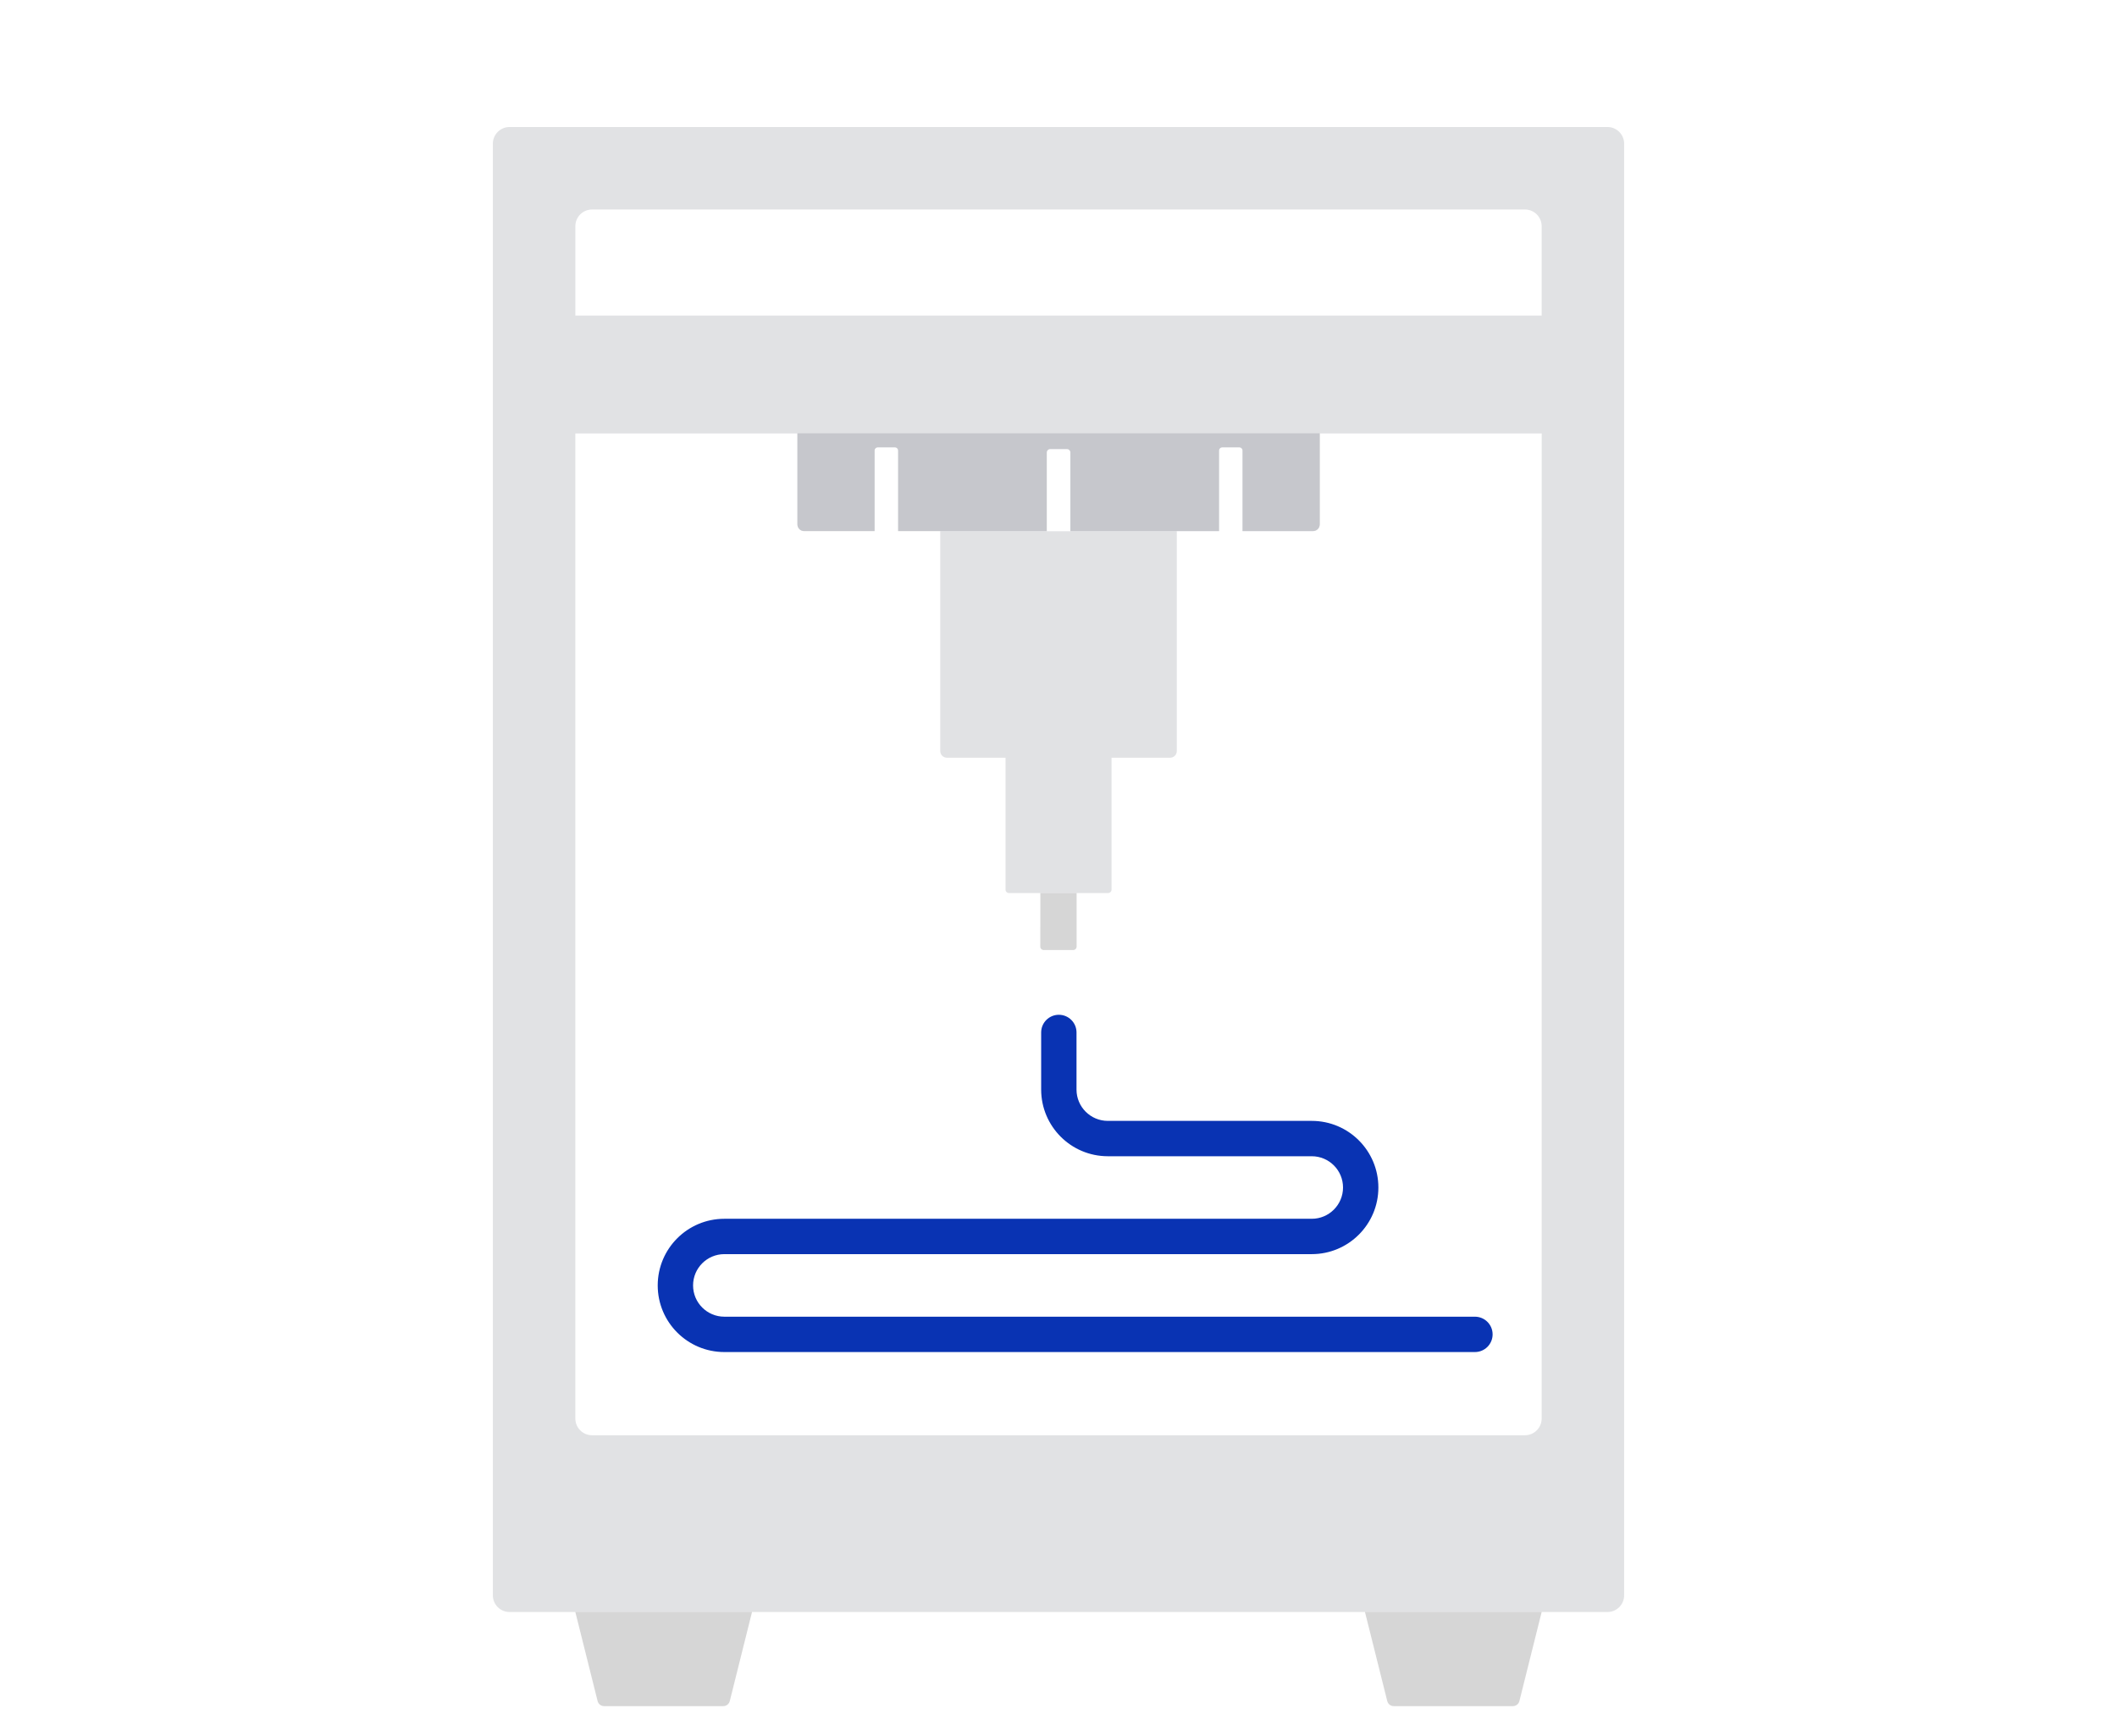
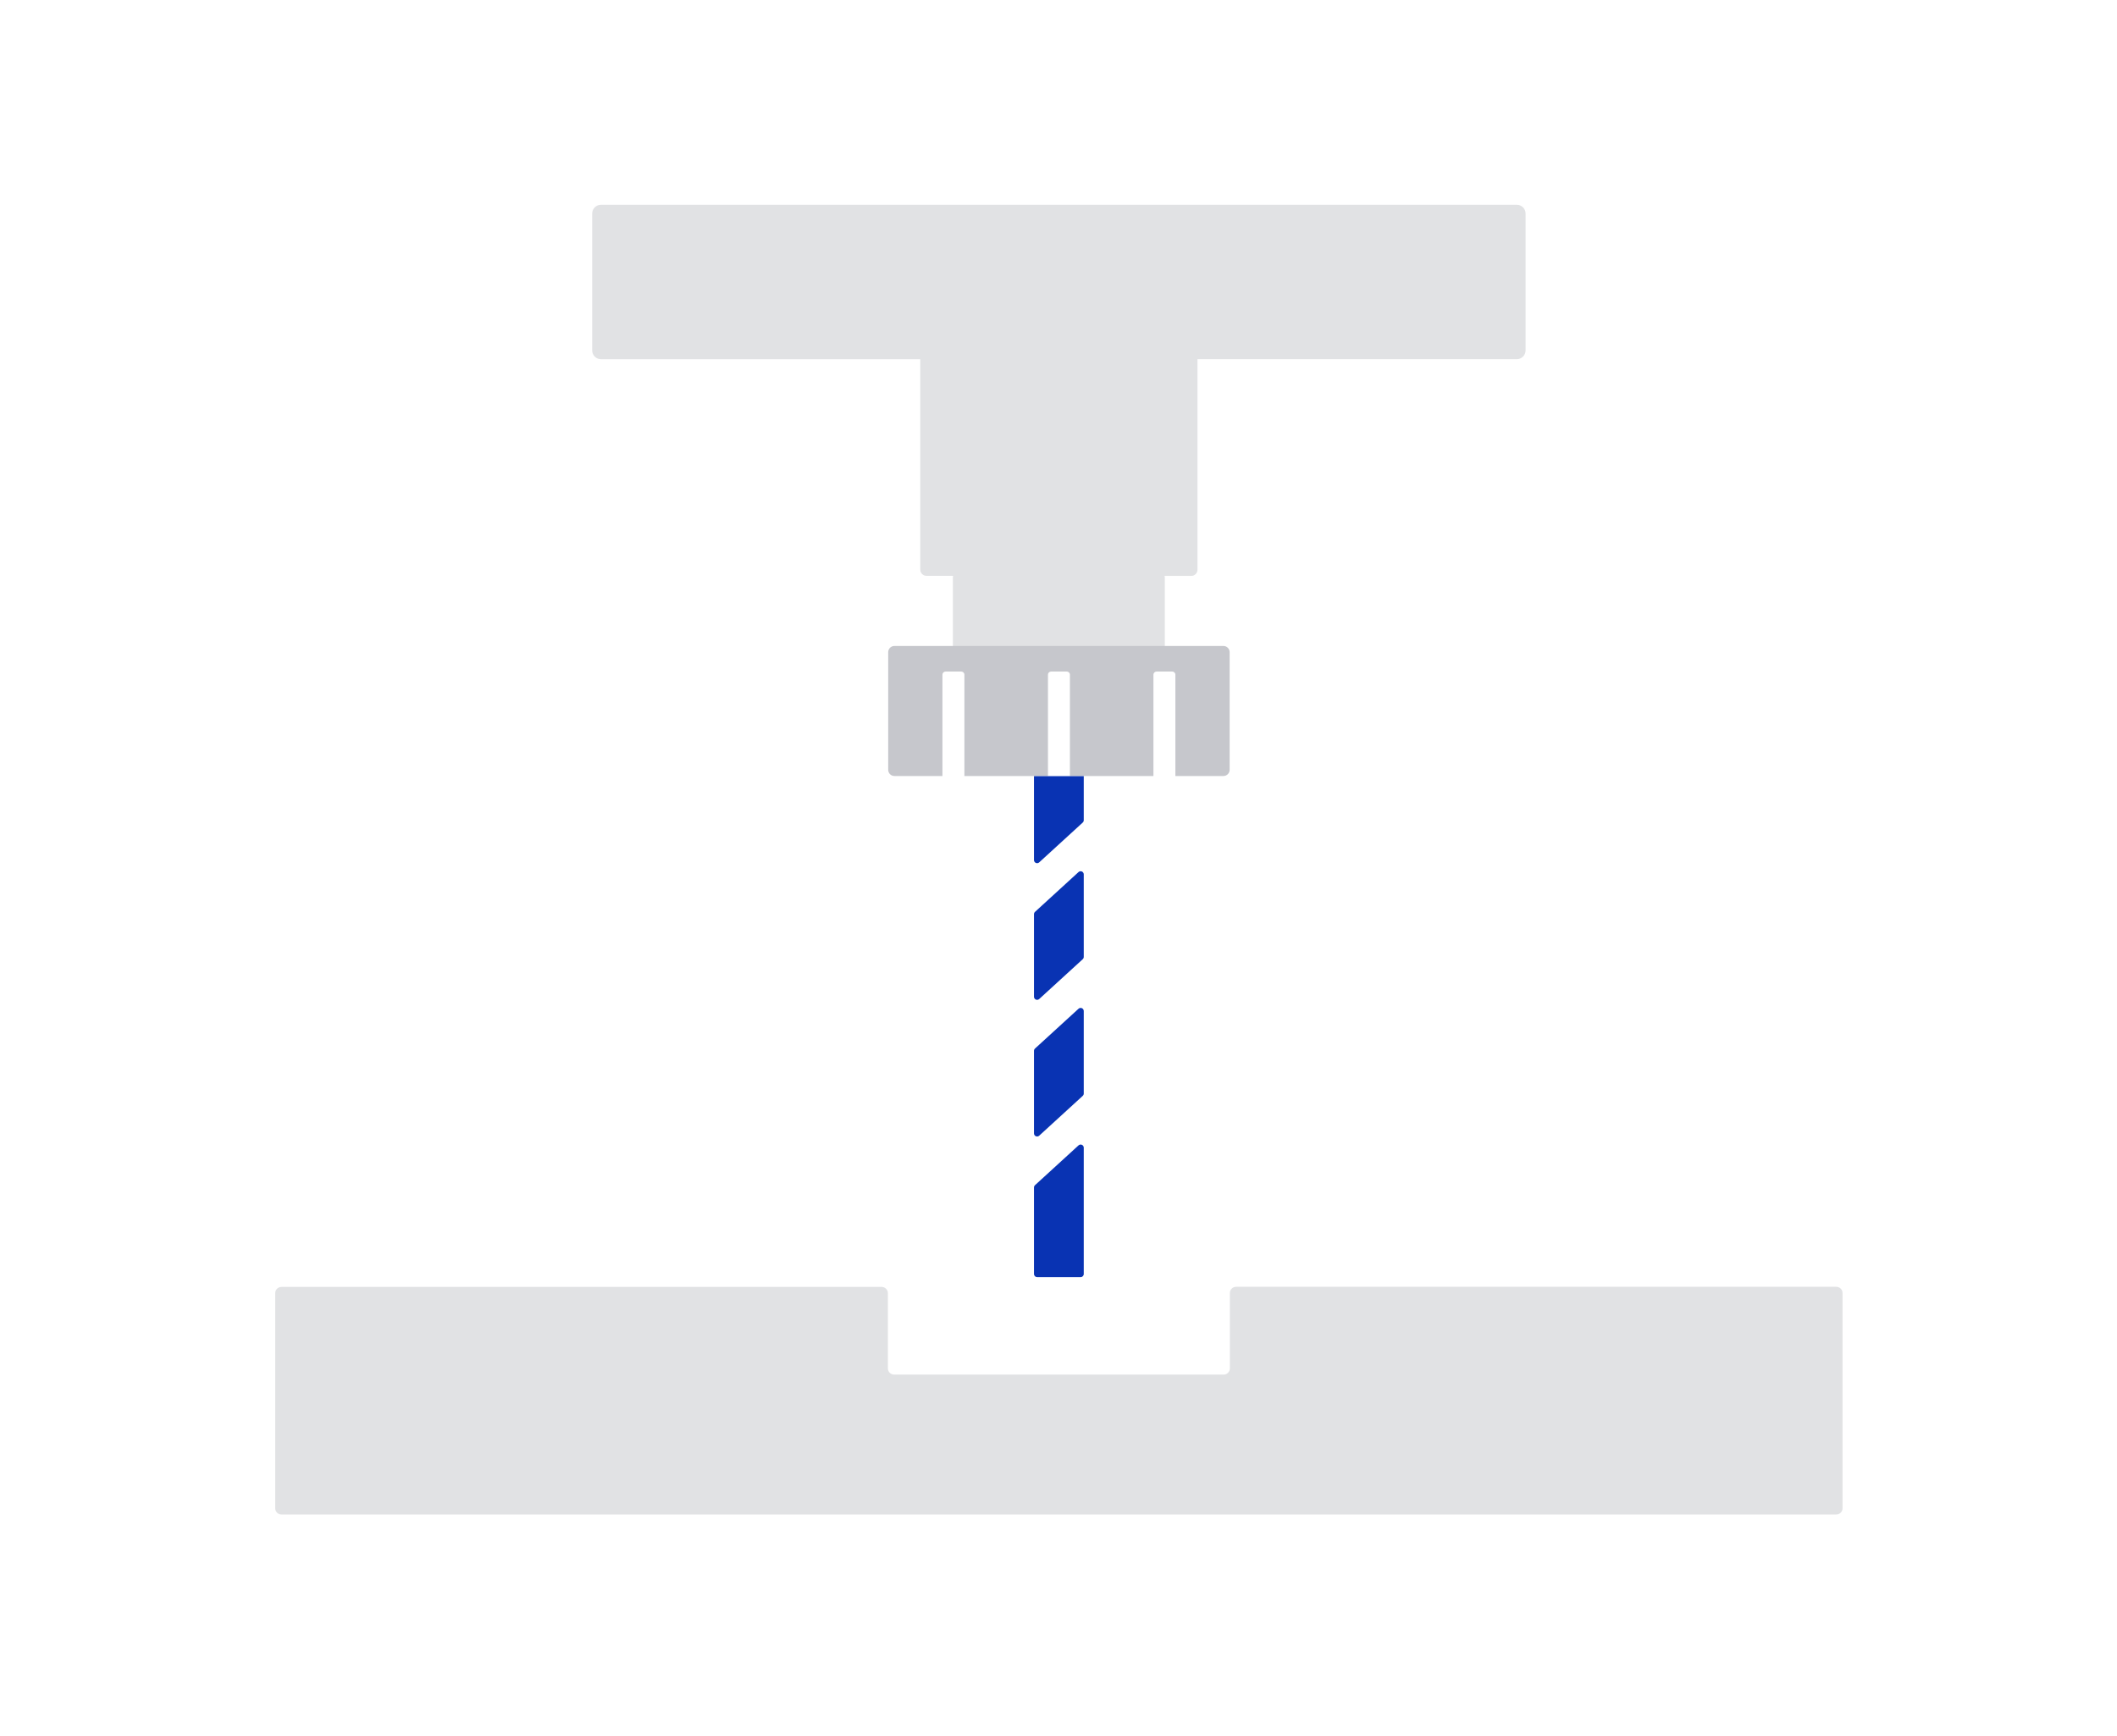
<svg xmlns="http://www.w3.org/2000/svg" width="100" height="82" viewBox="0 0 100 82">
  <defs>
    <style>
-             .cls-3{fill:#d6d6d6}
+             .cls-2{fill:#e1e2e4}.cls-4{fill:#0933b3}
        </style>
  </defs>
-   <g id="그룹_900" transform="translate(-50 -202)">
-     <path id="사각형_1736" fill="#fff" d="M0 0H100V82H0z" transform="translate(50 202)" />
-     <g id="그룹_909" transform="translate(-678.995 50.025)">
-       <path id="패스_986" fill="#e1e2e4" d="M804.925 157.974h-51.86a.789.789 0 0 0-.789.789v68.567a.789.789 0 0 0 .789.789h51.86a.789.789 0 0 0 .789-.789v-68.567a.789.789 0 0 0-.789-.789zm-3.107 61.006a.789.789 0 0 1-.789.789h-44.068a.789.789 0 0 1-.789-.789v-46.531h10.491v4.3a.315.315 0 0 0 .316.316h3.326v-3.8a.157.157 0 0 1 .158-.158h.8a.158.158 0 0 1 .158.158v3.8h1.988v10.386a.316.316 0 0 0 .316.316h2.768V194a.158.158 0 0 0 .158.158h4.694a.158.158 0 0 0 .155-.158v-6.233h2.767a.316.316 0 0 0 .316-.316v-10.384h1.989v-3.8a.158.158 0 0 1 .158-.158h.8a.158.158 0 0 1 .158.158v3.8h3.326a.316.316 0 0 0 .316-.316v-4.3h10.491zm-23.38-41.912v-3.8a.158.158 0 0 1 .158-.158h.8a.158.158 0 0 1 .158.158v3.8zm23.38-10.186h-45.645v-4.222a.789.789 0 0 1 .789-.789h44.067a.789.789 0 0 1 .789.789z" />
-       <path id="패스_733" d="M766.261 288.412h-5.63a.316.316 0 0 1-.306-.239l-1.054-4.214h8.35l-1.053 4.214a.316.316 0 0 1-.307.239z" class="cls-3" transform="translate(-3.101 -55.848)" />
-       <path id="패스_731" d="M833.27 288.412h-5.63a.315.315 0 0 1-.306-.239l-1.054-4.214h8.35l-1.054 4.214a.316.316 0 0 1-.306.239z" class="cls-3" transform="translate(-32.81 -55.848)" />
-       <path id="사각형_1545" d="M798.737 222.962h1.713v2.538a.158.158 0 0 1-.158.158h-1.4a.158.158 0 0 1-.158-.158z" class="cls-3" transform="translate(-20.599 -28.809)" />
-       <path id="패스_987" fill="#0933b3" d="M804.868 247.231h-35.455a3.147 3.147 0 0 1 0-6.295h27.747a1.477 1.477 0 0 0 0-2.954h-9.635a3.151 3.151 0 0 1-3.147-3.147v-2.7a.835.835 0 1 1 1.67 0v2.7a1.479 1.479 0 0 0 1.477 1.477h9.635a3.147 3.147 0 0 1 0 6.294h-27.747a1.477 1.477 0 0 0 0 2.955h35.455a.835.835 0 1 1 0 1.67z" transform="translate(-6.202 -31.392)" />
-       <path id="패스_988" fill="#c6c7cc" d="M778.438 188.577h3.327v-3.8a.157.157 0 0 1 .158-.158h.8a.157.157 0 0 1 .158.158v3.8h7.019v-3.711a.158.158 0 0 1 .158-.158h.8a.158.158 0 0 1 .158.158v3.711h7.02v-3.8a.157.157 0 0 1 .157-.158h.8a.157.157 0 0 1 .158.158v3.8h3.327a.316.316 0 0 0 .316-.316v-4.3h-24.672v4.3a.315.315 0 0 0 .316.316z" transform="translate(-11.459 -11.519)" />
+   <g id="그룹_899" transform="translate(-50 -372)">
+     <path id="사각형_1735" fill="#fff" d="M0 0H100V82H0z" transform="translate(50 372)" />
+     <g id="그룹_833" transform="translate(-39.317 278.066)">
+       <path id="패스_970" d="M174.875 103.606H131.62a.416.416 0 0 0-.417.416v6.463a.416.416 0 0 0 .417.416h15.08v9.938a.294.294 0 0 0 .295.294h1.258a.291.291 0 0 0-.012.063v3.252a.294.294 0 0 0 .294.294h9.422a.294.294 0 0 0 .295-.294V121.2a.292.292 0 0 0-.013-.063h1.261a.294.294 0 0 0 .295-.294V110.9h15.082a.416.416 0 0 0 .417-.416v-6.463a.416.416 0 0 0-.419-.415z" class="cls-2" transform="translate(-13.913)" />
+       <path id="패스_971" fill="#c6c7cc" d="M173.885 143.769h-15.538a.294.294 0 0 0-.294.294v5.555a.294.294 0 0 0 .294.294h2.269v-4.787a.147.147 0 0 1 .147-.147h.743a.147.147 0 0 1 .147.147v4.787h3.947v-4.787a.147.147 0 0 1 .147-.147h.743a.147.147 0 0 1 .147.147v4.787h3.945v-4.787a.147.147 0 0 1 .147-.147h.743a.147.147 0 0 1 .147.147v4.787h2.269a.294.294 0 0 0 .294-.294v-5.555a.294.294 0 0 0-.297-.294z" transform="translate(-26.781 -19.323)" />
+       <path id="패스_589" d="M173.691 155.62h-2.351v3.965a.147.147 0 0 0 .246.108l2.057-1.881a.147.147 0 0 0 .048-.108z" class="cls-4" transform="translate(-33.181 -25.025)" />
+       <path id="패스_590" d="M171.586 170.311l2.057-1.881a.147.147 0 0 0 .048-.109v-3.9a.147.147 0 0 0-.246-.108l-2.057 1.881a.149.149 0 0 0-.048.108v3.9a.147.147 0 0 0 .246.109z" class="cls-4" transform="translate(-33.181 -29.188)" />
+       <path id="패스_591" d="M171.586 182.75l2.057-1.881a.147.147 0 0 0 .048-.108v-3.9a.147.147 0 0 0-.246-.108l-2.057 1.881a.149.149 0 0 0-.048.108v3.9a.147.147 0 0 0 .246.108z" class="cls-4" transform="translate(-33.181 -35.172)" />
+       <path id="패스_592" d="M171.487 195.416h2.057a.147.147 0 0 0 .147-.147V189.3a.147.147 0 0 0-.246-.108l-2.057 1.881a.149.149 0 0 0-.048.108v4.087a.147.147 0 0 0 .147.148z" class="cls-4" transform="translate(-33.181 -41.157)" />
+       <path id="패스_972" d="M176.058 202.1h-28.352a.294.294 0 0 0-.294.294v3.559a.294.294 0 0 1-.294.294h-15.566a.294.294 0 0 1-.294-.294V202.4a.294.294 0 0 0-.294-.294h-28.353a.294.294 0 0 0-.294.294v10.162a.294.294 0 0 0 .294.294h73.447a.294.294 0 0 0 .294-.294V202.4a.294.294 0 0 0-.294-.3z" class="cls-2" transform="translate(0 -47.384)" />
    </g>
  </g>
</svg>
